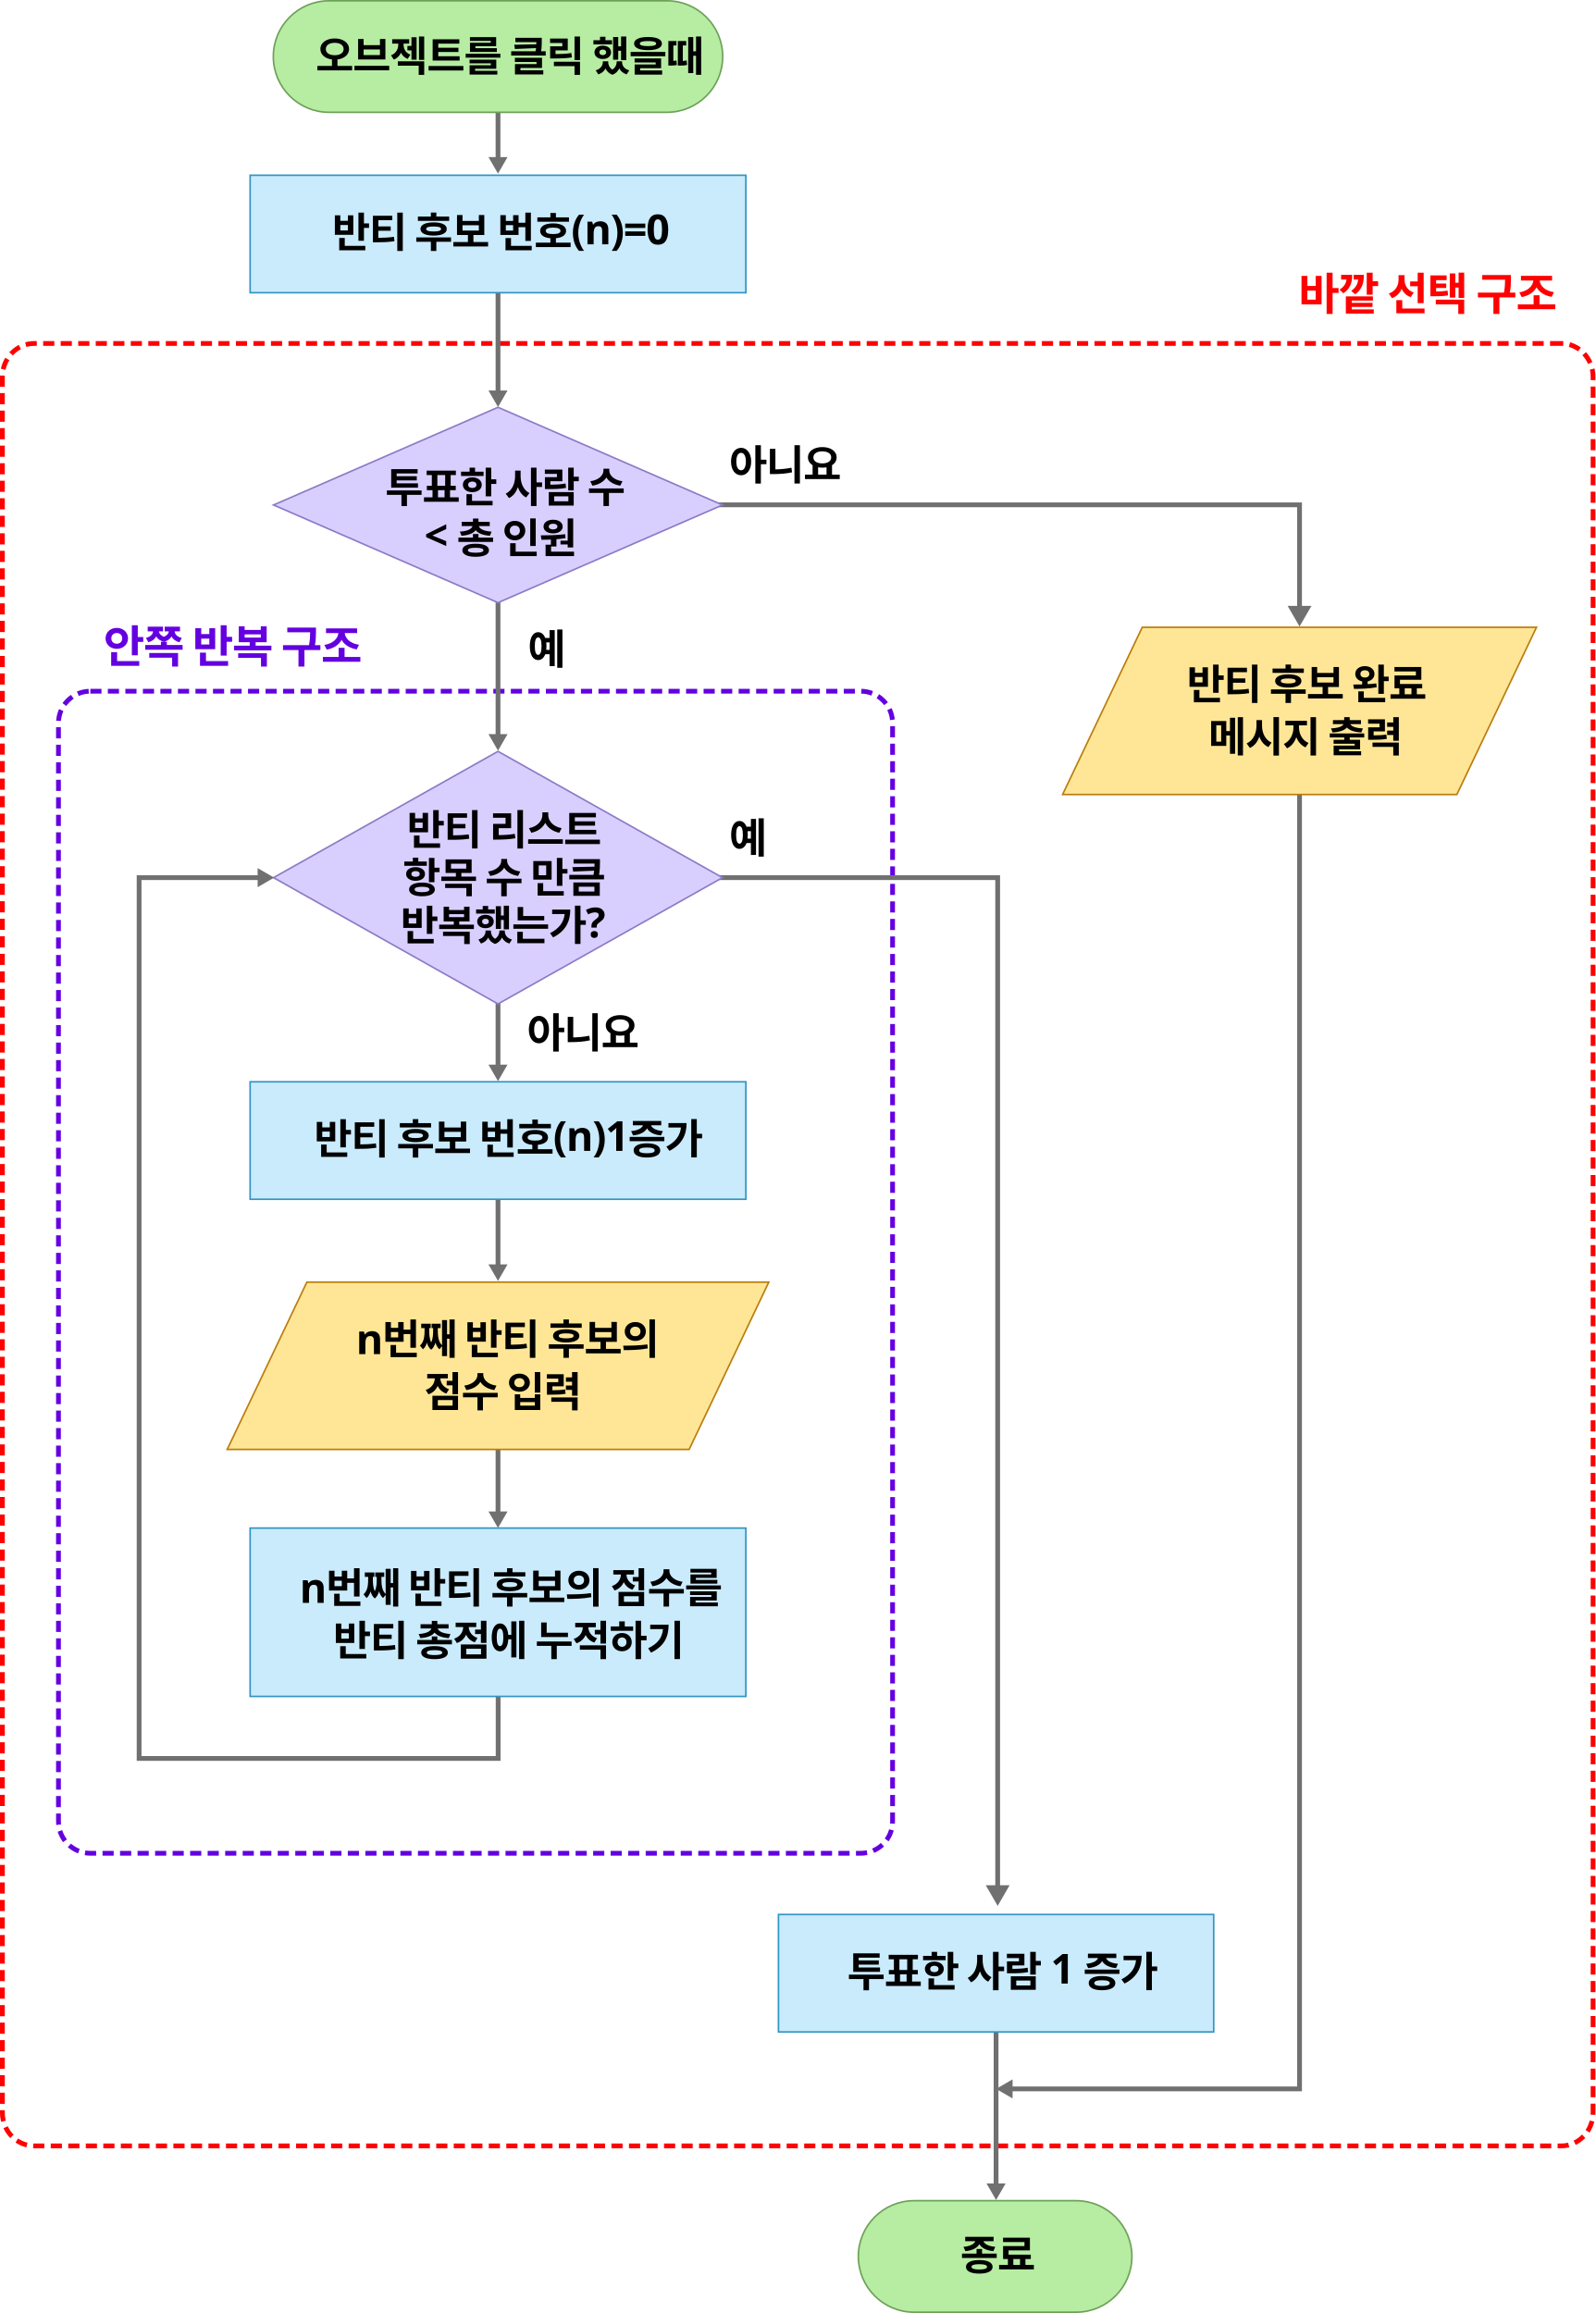
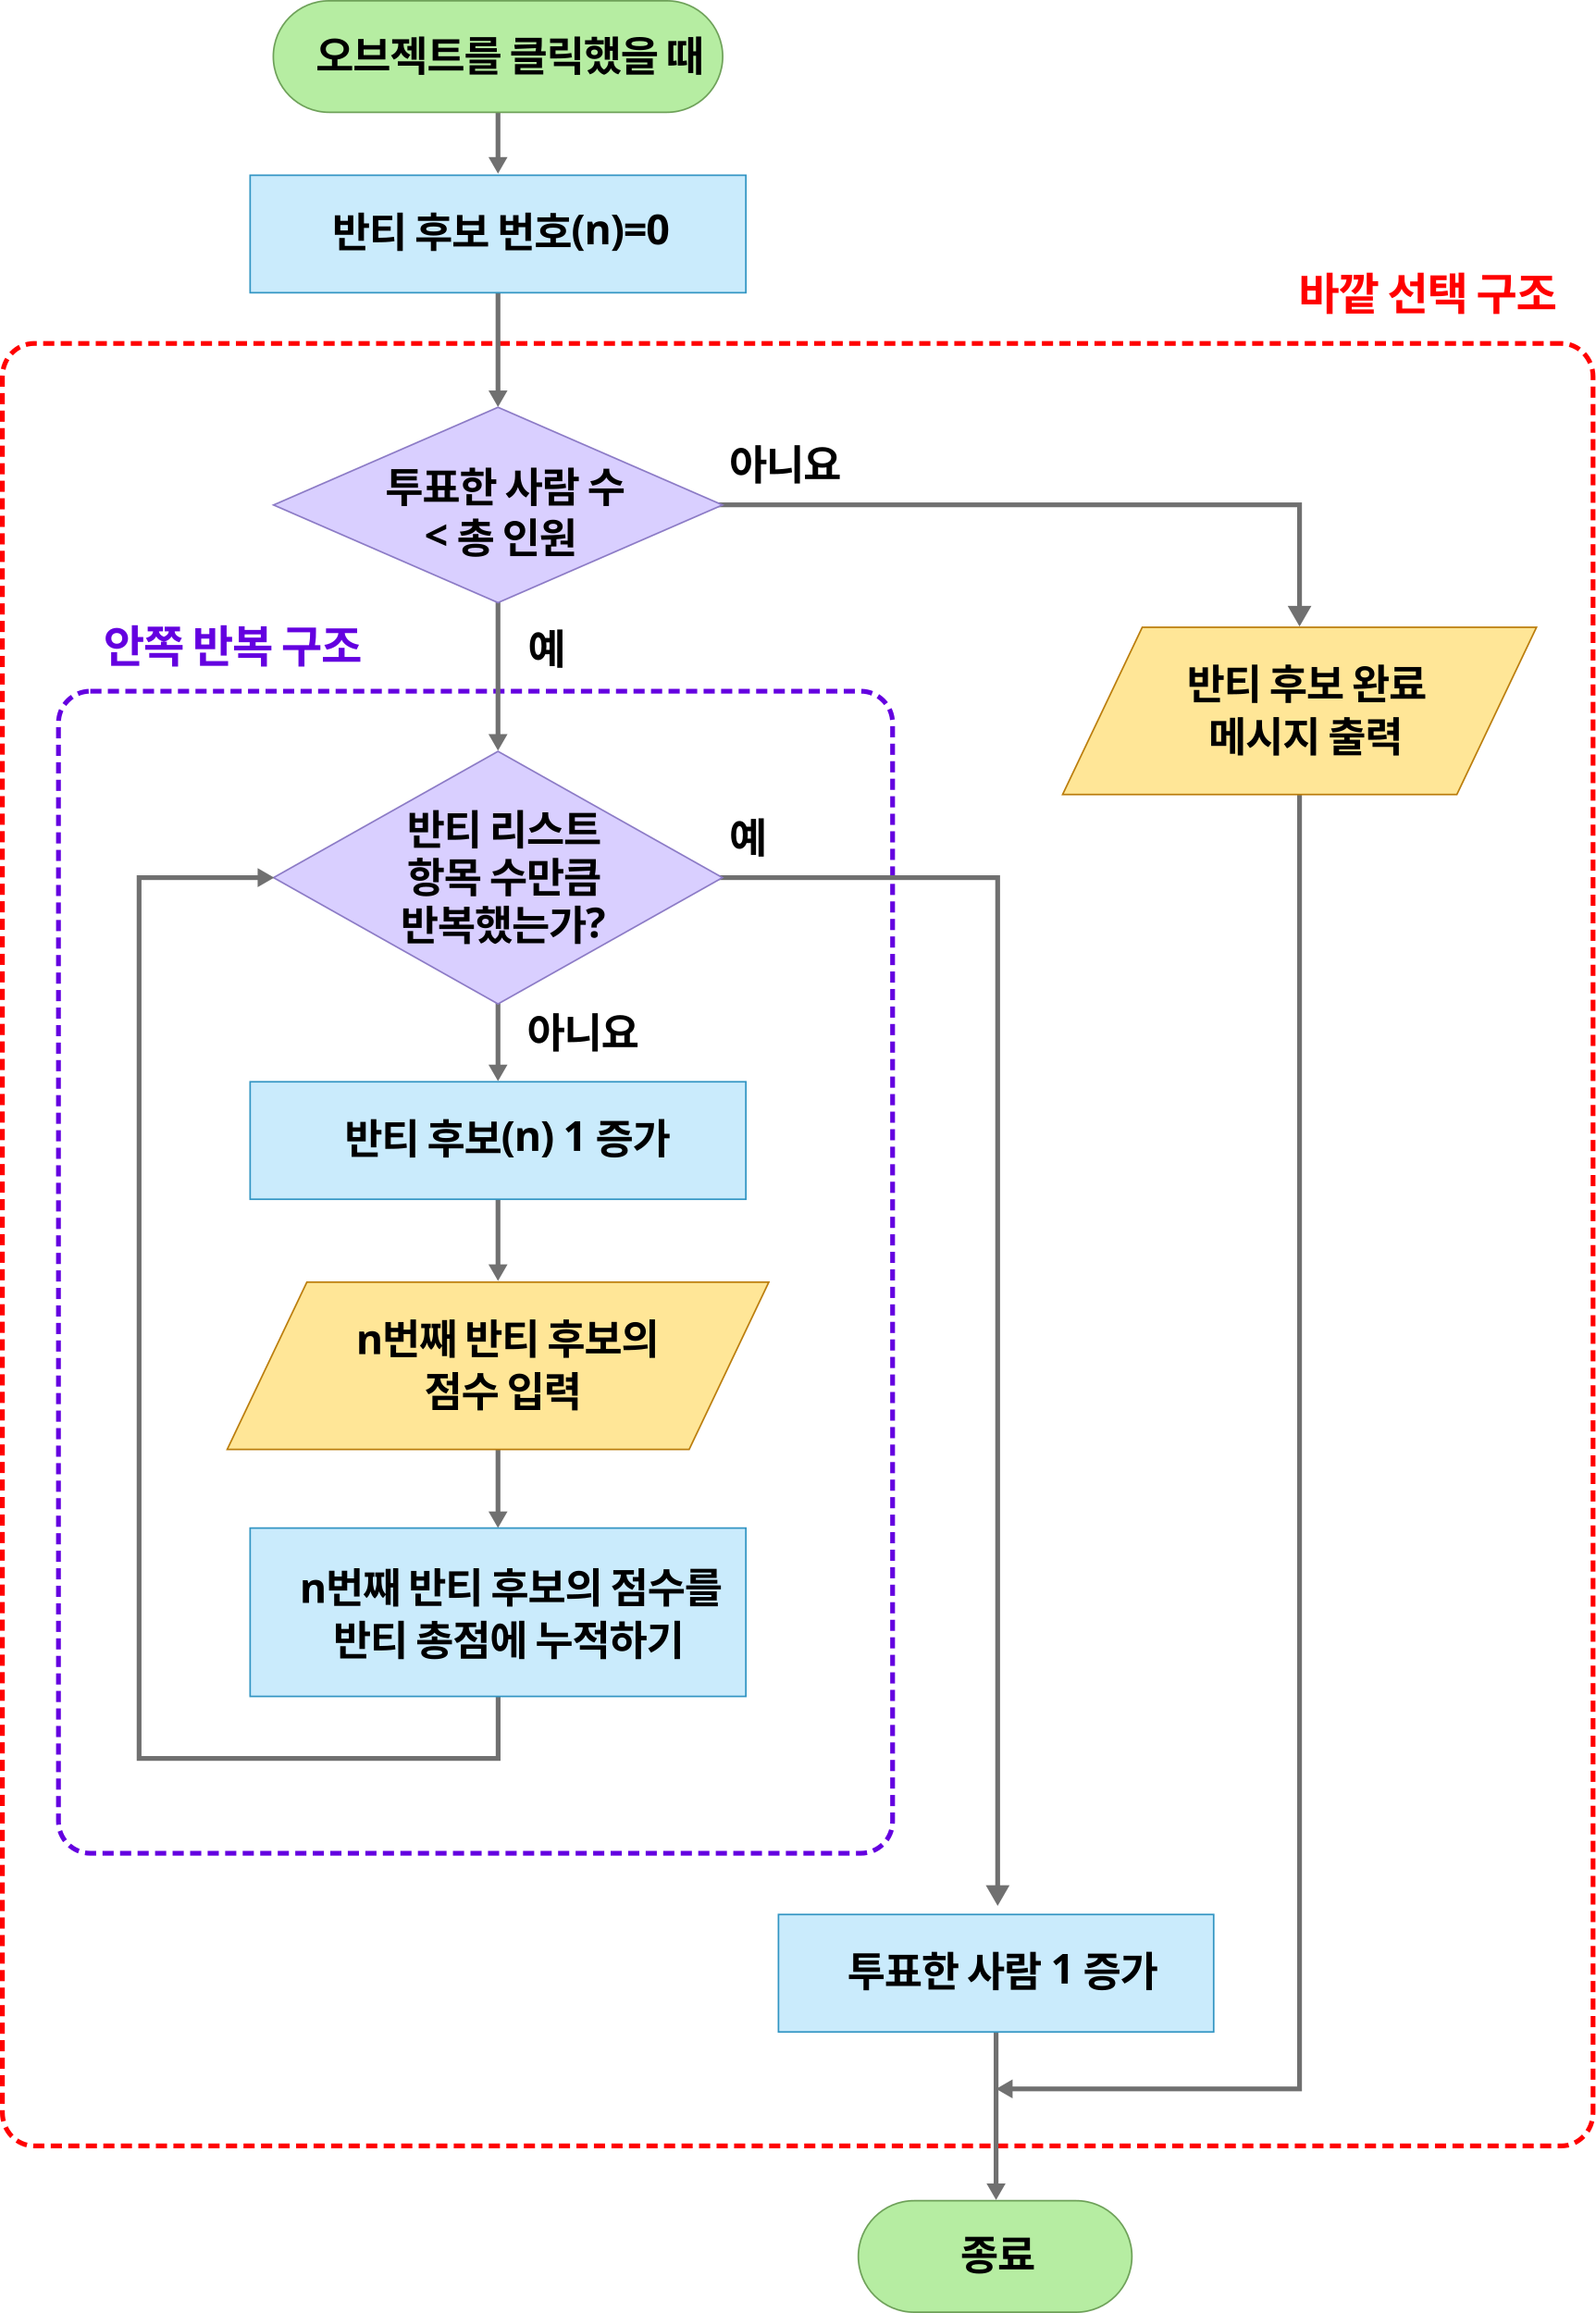
<svg xmlns="http://www.w3.org/2000/svg" id="_레이어_1" data-name="레이어 1" viewBox="0 0 1001.601 1452.105">
  <defs>
    <style>
      .cls-1 {
        fill: #707070;
        stroke-width: 0px;
      }

      .cls-2 {
        stroke: red;
      }

      .cls-2, .cls-3, .cls-4, .cls-5, .cls-6, .cls-7, .cls-8 {
        stroke-miterlimit: 10;
      }

      .cls-2, .cls-4, .cls-8 {
        fill: none;
        stroke-width: 3px;
      }

      .cls-2, .cls-8 {
        stroke-dasharray: 0 0 7 4;
      }

      .cls-3 {
        fill: #b6eda2;
        stroke: #6ea159;
      }

      .cls-4 {
        stroke: #707070;
      }

      .cls-5 {
        fill: #caebfc;
        stroke: #3295c3;
      }

      .cls-9 {
        font-size: 26px;
        letter-spacing: -.025em;
      }

      .cls-9, .cls-10, .cls-11 {
        font-family: Pretendard-Bold-KSCpc-EUC-H, Pretendard;
        font-weight: 700;
      }

      .cls-6 {
        fill: #d9cfff;
        stroke: #8c7bc6;
      }

      .cls-10 {
        fill: red;
      }

      .cls-10, .cls-11 {
        font-size: 28px;
        letter-spacing: -.025em;
      }

      .cls-11 {
        fill: #6400e0;
      }

      .cls-7 {
        fill: #ffe697;
        stroke: #bb7d0c;
      }

      .cls-8 {
        stroke: #6400e0;
      }
    </style>
  </defs>
  <path class="cls-2" d="m980.101,215.62H21.5c-11.046,0-20,9.352-20,20.889v1089.813c0,11.537,8.954,20.889,20,20.889h958.601c11.045,0,20-9.352,20-20.889V236.509c0-11.537-8.955-20.889-20-20.889Z" />
  <rect class="cls-8" x="36.704" y="433.944" width="523.655" height="729.537" rx="20" ry="20" />
  <g>
    <line class="cls-4" x1="312.64" y1="183.1" x2="312.64" y2="246.904" />
    <polygon class="cls-1" points="306.657 245.153 312.64 255.515 318.623 245.153 306.657 245.153" />
  </g>
  <g>
    <polyline class="cls-4" points="815.843 498.803 815.843 1311.413 633.936 1311.413" />
    <polygon class="cls-1" points="635.687 1305.429 625.325 1311.413 635.687 1317.396 635.687 1305.429" />
  </g>
  <g>
    <polyline class="cls-4" points="626.329 1185.765 626.329 550.986 447.327 550.986" />
    <polygon class="cls-1" points="633.809 1183.576 626.329 1196.528 618.85 1183.576 633.809 1183.576" />
  </g>
  <g>
    <line class="cls-4" x1="312.64" y1="606.546" x2="312.64" y2="670.13" />
    <polygon class="cls-1" points="306.657 668.379 312.64 678.74 318.623 668.379 306.657 668.379" />
  </g>
  <g>
    <line class="cls-4" x1="312.64" y1="753.063" x2="312.64" y2="795.549" />
    <polygon class="cls-1" points="306.657 793.798 312.64 804.16 318.623 793.798 306.657 793.798" />
  </g>
  <rect class="cls-5" x="157.029" y="110.018" width="311.223" height="73.746" />
  <g>
    <polyline class="cls-4" points="445.778 316.934 815.843 316.934 815.843 382.557" />
    <polygon class="cls-1" points="808.364 380.369 815.843 393.321 823.322 380.369 808.364 380.369" />
  </g>
  <text class="cls-9" transform="translate(208.485 155.237)">
    <tspan x="0" y="0">반티 후보 번호(n)=0</tspan>
  </text>
  <g>
    <line class="cls-4" x1="312.64" y1="70.467" x2="312.64" y2="100.389" />
    <polygon class="cls-1" points="306.657 98.638 312.64 109 318.623 98.638 306.657 98.638" />
  </g>
  <rect class="cls-3" x="171.588" y=".5" width="282.104" height="70" rx="35" ry="35" />
  <text class="cls-9" transform="translate(198.194 44.69)">
-     <tspan x="0" y="0">오브젝트를 클릭 했을때</tspan>
+     <tspan x="0" y="0">오브젝트를 클릭했을 때</tspan>
  </text>
  <rect class="cls-5" x="157.029" y="679.152" width="311.223" height="73.746" />
-   <text class="cls-9" transform="translate(197.136 724.38)">
-     <tspan x="0" y="0">반티 후보 번호(n)1증가</tspan>
+   <text class="cls-9" transform="translate(216.285 724.38)">
+     <tspan x="0" y="0">반티 후보(n) 1 증가</tspan>
  </text>
  <g>
    <rect class="cls-3" x="538.856" y="1381.605" width="171.736" height="70" rx="35" ry="35" />
    <text class="cls-9" transform="translate(602.895 1425.06)">
      <tspan x="0" y="0">종료</tspan>
    </text>
  </g>
  <g>
    <line class="cls-4" x1="625.325" y1="1275.253" x2="625.325" y2="1372.555" />
    <polygon class="cls-1" points="619.342 1370.804 625.325 1381.166 631.308 1370.804 619.342 1370.804" />
  </g>
  <rect class="cls-5" x="488.715" y="1201.921" width="273.221" height="73.746" />
  <text class="cls-9" transform="translate(531.9 1247.151)">
    <tspan x="0" y="0">투표한 사람 1 증가</tspan>
  </text>
  <g>
    <line class="cls-4" x1="312.64" y1="377.471" x2="312.64" y2="462.646" />
    <polygon class="cls-1" points="306.657 460.895 312.64 471.257 318.623 460.895 306.657 460.895" />
  </g>
  <polygon class="cls-6" points="312.64 255.702 171.718 317.028 312.64 378.353 453.562 317.028 312.64 255.702" />
  <text class="cls-9" transform="translate(241.836 315.365)">
    <tspan x="0" y="0">투표한 사람 수</tspan>
    <tspan x="24.563" y="30">&lt; 총 인원</tspan>
  </text>
  <polygon class="cls-6" points="312.64 471.702 171.718 550.986 312.64 630.27 453.562 550.986 312.64 471.702" />
  <text class="cls-9" transform="translate(255.417 530.365)">
    <tspan x="0" y="0">반티 리스트</tspan>
-     <tspan x="-2.671" y="30">항목 수 만큼</tspan>
+     <tspan x="0" y="30">항목 수만큼</tspan>
    <tspan x="-3.999" y="60">반복했는가?</tspan>
  </text>
  <text class="cls-9" transform="translate(331.366 416.98)">
    <tspan x="0" y="0">예</tspan>
  </text>
  <text class="cls-9" transform="translate(330.835 657.882)">
    <tspan x="0" y="0">아니요</tspan>
  </text>
  <text class="cls-9" transform="translate(457.752 301.271)">
    <tspan x="0" y="0">아니요</tspan>
  </text>
  <text class="cls-9" transform="translate(457.753 535.506)">
    <tspan x="0" y="0">예</tspan>
  </text>
  <g>
    <line class="cls-4" x1="312.64" y1="909.946" x2="312.64" y2="950.646" />
    <polygon class="cls-1" points="306.657 948.895 312.64 959.257 318.623 948.895 306.657 948.895" />
  </g>
  <polygon class="cls-7" points="432.639 909.946 142.639 909.946 192.642 804.946 482.642 804.946 432.639 909.946" />
  <text class="cls-9" transform="translate(223.48 850.14)">
    <tspan x="0" y="0">n번째 반티 후보의</tspan>
    <tspan x="42.847" y="33">점수 입력</tspan>
  </text>
  <polygon class="cls-7" points="914.591 498.803 667.092 498.803 717.095 393.803 964.594 393.803 914.591 498.803" />
  <text class="cls-9" transform="translate(745.03 438.997)">
    <tspan x="0" y="0">반티 후보 완료</tspan>
    <tspan x="13.582" y="33">메시지 출력</tspan>
  </text>
  <g>
    <polyline class="cls-4" points="312.726 1065.007 312.726 1103.952 87.327 1103.952 87.327 550.986 163.49 550.986" />
    <polygon class="cls-1" points="161.739 556.97 172.101 550.986 161.739 545.003 161.739 556.97" />
  </g>
  <rect class="cls-5" x="157.029" y="959.323" width="311.223" height="105.684" />
  <text class="cls-9" transform="translate(188.079 1006.296)">
    <tspan x="0" y="0">n번째 반티 후보의 점수를</tspan>
    <tspan x="21.026" y="33">반티 총점에 누적하기</tspan>
  </text>
  <text class="cls-11" transform="translate(64.965 415.973)">
    <tspan x="0" y="0">안쪽 반복 구조</tspan>
  </text>
  <text class="cls-10" transform="translate(815.137 194.629)">
    <tspan x="0" y="0">바깥 선택 구조</tspan>
  </text>
</svg>
